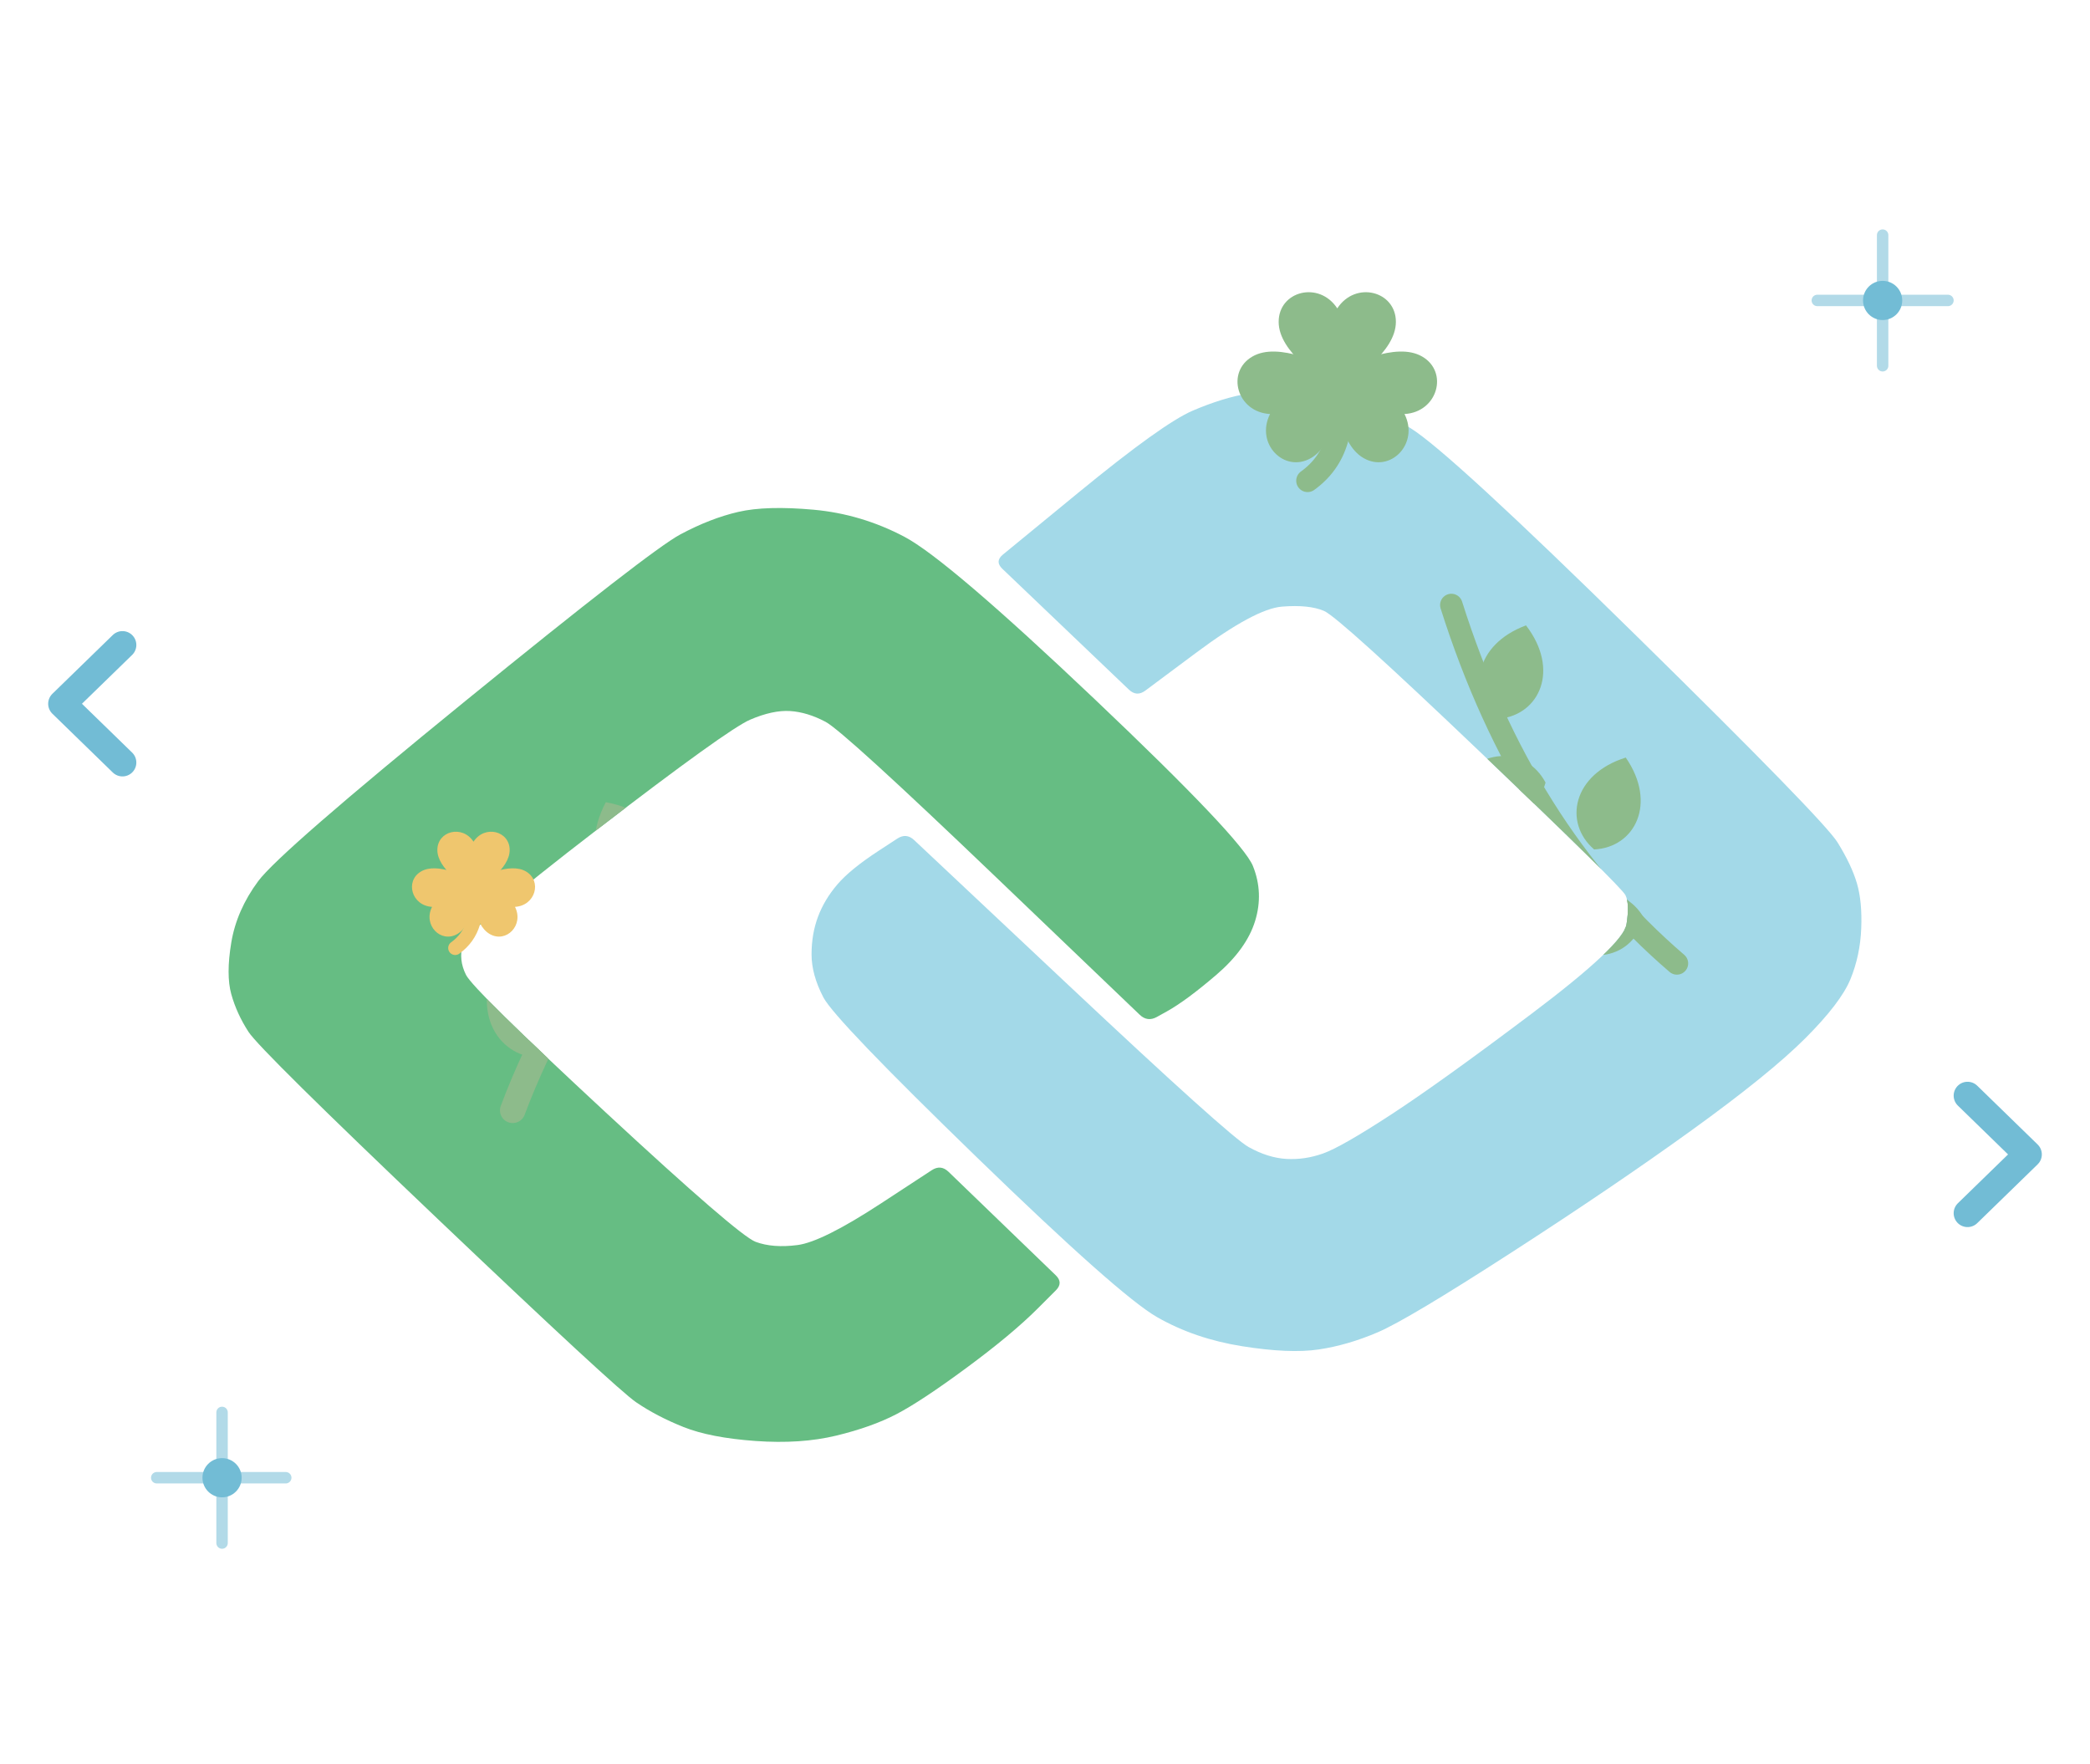
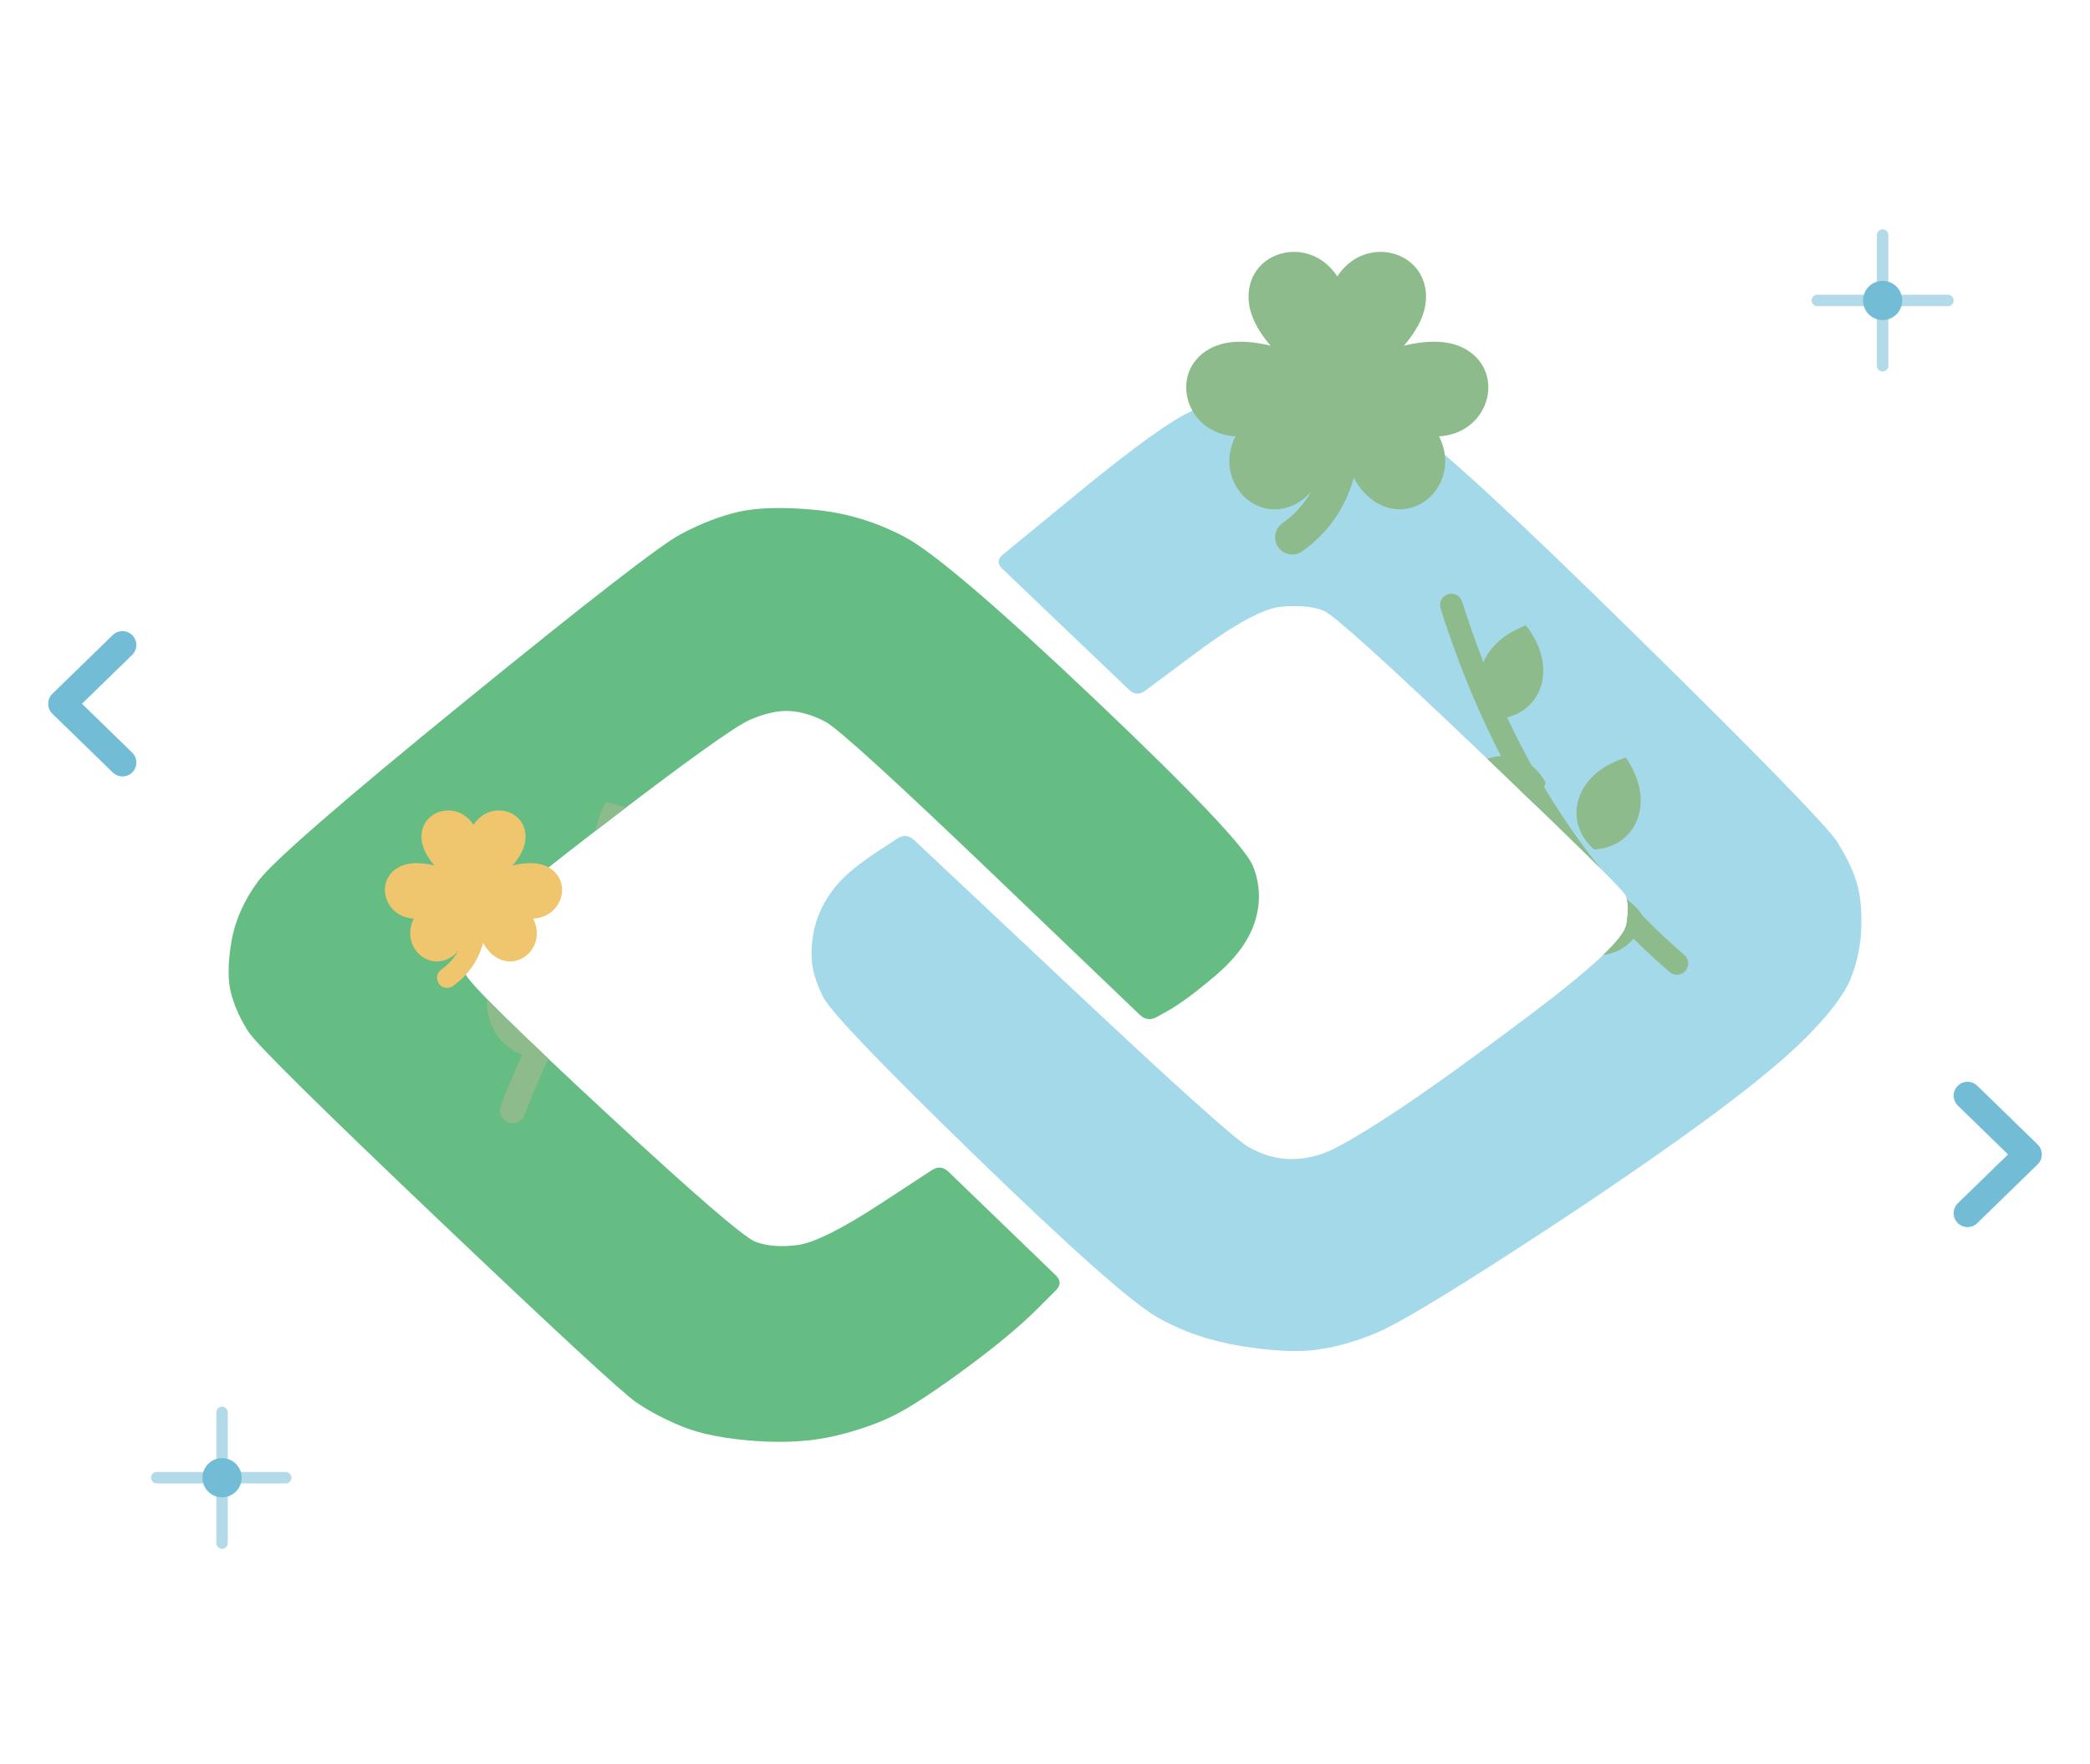
<svg xmlns="http://www.w3.org/2000/svg" width="1280" height="1080" viewBox="-140 -240 1280 1080" role="img" aria-labelledby="title desc">
  <defs>
    <clipPath id="left">
      <path d="M312.200 73.490 Q329.340 69.530 358.350 72.170 Q387.360 74.800 413.740 88.650 Q440.110 102.500 530.440 188.210 Q620.770 273.930 627.360 290.410 Q633.960 306.890 628.680 324.040 Q623.410 341.180 604.950 357.000 Q586.480 372.830 574.620 379.420 L568.510 382.810 Q562.750 386.010 557.990 381.450 L469.780 297.000 Q376.810 207.990 365.600 202.060 Q354.400 196.120 343.850 195.460 Q333.300 194.800 319.450 200.740 Q305.600 206.670 225.820 267.990 Q146.040 329.310 143.410 338.540 Q140.770 347.770 145.380 357.000 Q150.000 366.230 231.100 441.400 Q312.200 516.560 322.750 520.520 Q333.300 524.470 348.460 522.500 Q363.630 520.520 399.890 496.780 L430.640 476.660 Q436.150 473.050 440.900 477.620 L506.570 541.000 Q511.320 545.570 506.650 550.240 L495.490 561.400 Q479.670 577.220 451.980 597.660 Q424.290 618.100 409.120 626.010 Q393.960 633.930 372.200 639.200 Q350.440 644.470 322.750 642.500 Q295.060 640.520 278.570 633.930 Q262.090 627.330 249.560 618.760 Q237.030 610.190 128.240 506.670 Q19.450 403.160 12.200 391.950 Q4.950 380.740 1.650 368.870 Q-1.650 357.000 1.650 337.220 Q4.950 317.440 18.130 299.640 Q31.320 281.840 144.730 189.530 Q258.130 97.220 276.590 87.330 Q295.060 77.440 312.200 73.490 Z" />
    </clipPath>
    <clipPath id="right">
      <path d="M624.730 0.960 Q640.550 -1.680 670.220 2.940 Q699.890 7.550 723.630 22.060 Q747.360 36.560 862.090 149.310 Q976.810 262.060 985.380 275.900 Q993.960 289.750 997.250 300.960 Q1000.550 312.170 999.890 328.650 Q999.230 345.130 993.300 359.640 Q987.360 374.150 965.600 395.900 Q943.850 417.660 896.370 451.950 Q848.900 486.230 785.600 527.110 Q722.310 567.990 703.850 575.900 Q685.380 583.820 667.580 586.450 Q649.780 589.090 620.770 584.470 Q591.760 579.860 568.680 566.670 Q545.600 553.490 458.570 469.090 Q371.540 384.690 364.290 370.850 Q357.030 357.000 357.030 344.470 Q357.030 331.950 360.990 321.400 Q364.950 310.850 372.860 301.620 Q380.770 292.390 397.910 281.180 L409.540 273.580 Q415.060 269.970 419.860 274.480 L513.960 362.940 Q612.860 455.900 624.730 462.500 Q636.590 469.090 647.800 469.750 Q659.010 470.410 670.220 466.450 Q681.430 462.500 711.760 442.720 Q742.090 422.940 798.130 380.740 Q854.180 338.540 856.150 326.010 Q858.130 313.490 855.490 308.210 Q852.860 302.940 766.480 220.520 Q680.110 138.100 670.880 134.140 Q661.650 130.190 645.170 131.510 Q628.680 132.830 592.420 159.860 L561.440 182.950 Q556.150 186.890 551.380 182.340 L473.890 108.360 Q469.120 103.820 474.220 99.640 L520.550 61.620 Q571.980 19.420 590.440 11.510 Q608.900 3.600 624.730 0.960 Z" />
    </clipPath>
    <clipPath id="both">
      <path d="M312.200 73.490 Q329.340 69.530 358.350 72.170 Q387.360 74.800 413.740 88.650 Q440.110 102.500 530.440 188.210 Q620.770 273.930 627.360 290.410 Q633.960 306.890 628.680 324.040 Q623.410 341.180 604.950 357.000 Q586.480 372.830 574.620 379.420 L568.510 382.810 Q562.750 386.010 557.990 381.450 L469.780 297.000 Q376.810 207.990 365.600 202.060 Q354.400 196.120 343.850 195.460 Q333.300 194.800 319.450 200.740 Q305.600 206.670 225.820 267.990 Q146.040 329.310 143.410 338.540 Q140.770 347.770 145.380 357.000 Q150.000 366.230 231.100 441.400 Q312.200 516.560 322.750 520.520 Q333.300 524.470 348.460 522.500 Q363.630 520.520 399.890 496.780 L430.640 476.660 Q436.150 473.050 440.900 477.620 L506.570 541.000 Q511.320 545.570 506.650 550.240 L495.490 561.400 Q479.670 577.220 451.980 597.660 Q424.290 618.100 409.120 626.010 Q393.960 633.930 372.200 639.200 Q350.440 644.470 322.750 642.500 Q295.060 640.520 278.570 633.930 Q262.090 627.330 249.560 618.760 Q237.030 610.190 128.240 506.670 Q19.450 403.160 12.200 391.950 Q4.950 380.740 1.650 368.870 Q-1.650 357.000 1.650 337.220 Q4.950 317.440 18.130 299.640 Q31.320 281.840 144.730 189.530 Q258.130 97.220 276.590 87.330 Q295.060 77.440 312.200 73.490 Z M624.730 0.960 Q640.550 -1.680 670.220 2.940 Q699.890 7.550 723.630 22.060 Q747.360 36.560 862.090 149.310 Q976.810 262.060 985.380 275.900 Q993.960 289.750 997.250 300.960 Q1000.550 312.170 999.890 328.650 Q999.230 345.130 993.300 359.640 Q987.360 374.150 965.600 395.900 Q943.850 417.660 896.370 451.950 Q848.900 486.230 785.600 527.110 Q722.310 567.990 703.850 575.900 Q685.380 583.820 667.580 586.450 Q649.780 589.090 620.770 584.470 Q591.760 579.860 568.680 566.670 Q545.600 553.490 458.570 469.090 Q371.540 384.690 364.290 370.850 Q357.030 357.000 357.030 344.470 Q357.030 331.950 360.990 321.400 Q364.950 310.850 372.860 301.620 Q380.770 292.390 397.910 281.180 L409.540 273.580 Q415.060 269.970 419.860 274.480 L513.960 362.940 Q612.860 455.900 624.730 462.500 Q636.590 469.090 647.800 469.750 Q659.010 470.410 670.220 466.450 Q681.430 462.500 711.760 442.720 Q742.090 422.940 798.130 380.740 Q854.180 338.540 856.150 326.010 Q858.130 313.490 855.490 308.210 Q852.860 302.940 766.480 220.520 Q680.110 138.100 670.880 134.140 Q661.650 130.190 645.170 131.510 Q628.680 132.830 592.420 159.860 L561.440 182.950 Q556.150 186.890 551.380 182.340 L473.890 108.360 Q469.120 103.820 474.220 99.640 L520.550 61.620 Q571.980 19.420 590.440 11.510 Q608.900 3.600 624.730 0.960 Z" />
    </clipPath>
  </defs>
  <g id="supporting-art" />
  <g id="native-links">
    <path d="M312.200 73.490 Q329.340 69.530 358.350 72.170 Q387.360 74.800 413.740 88.650 Q440.110 102.500 530.440 188.210 Q620.770 273.930 627.360 290.410 Q633.960 306.890 628.680 324.040 Q623.410 341.180 604.950 357.000 Q586.480 372.830 574.620 379.420 L568.510 382.810 Q562.750 386.010 557.990 381.450 L469.780 297.000 Q376.810 207.990 365.600 202.060 Q354.400 196.120 343.850 195.460 Q333.300 194.800 319.450 200.740 Q305.600 206.670 225.820 267.990 Q146.040 329.310 143.410 338.540 Q140.770 347.770 145.380 357.000 Q150.000 366.230 231.100 441.400 Q312.200 516.560 322.750 520.520 Q333.300 524.470 348.460 522.500 Q363.630 520.520 399.890 496.780 L430.640 476.660 Q436.150 473.050 440.900 477.620 L506.570 541.000 Q511.320 545.570 506.650 550.240 L495.490 561.400 Q479.670 577.220 451.980 597.660 Q424.290 618.100 409.120 626.010 Q393.960 633.930 372.200 639.200 Q350.440 644.470 322.750 642.500 Q295.060 640.520 278.570 633.930 Q262.090 627.330 249.560 618.760 Q237.030 610.190 128.240 506.670 Q19.450 403.160 12.200 391.950 Q4.950 380.740 1.650 368.870 Q-1.650 357.000 1.650 337.220 Q4.950 317.440 18.130 299.640 Q31.320 281.840 144.730 189.530 Q258.130 97.220 276.590 87.330 Q295.060 77.440 312.200 73.490 Z" fill="#66BD83" id="left-link" />
    <path d="M624.730 0.960 Q640.550 -1.680 670.220 2.940 Q699.890 7.550 723.630 22.060 Q747.360 36.560 862.090 149.310 Q976.810 262.060 985.380 275.900 Q993.960 289.750 997.250 300.960 Q1000.550 312.170 999.890 328.650 Q999.230 345.130 993.300 359.640 Q987.360 374.150 965.600 395.900 Q943.850 417.660 896.370 451.950 Q848.900 486.230 785.600 527.110 Q722.310 567.990 703.850 575.900 Q685.380 583.820 667.580 586.450 Q649.780 589.090 620.770 584.470 Q591.760 579.860 568.680 566.670 Q545.600 553.490 458.570 469.090 Q371.540 384.690 364.290 370.850 Q357.030 357.000 357.030 344.470 Q357.030 331.950 360.990 321.400 Q364.950 310.850 372.860 301.620 Q380.770 292.390 397.910 281.180 L409.540 273.580 Q415.060 269.970 419.860 274.480 L513.960 362.940 Q612.860 455.900 624.730 462.500 Q636.590 469.090 647.800 469.750 Q659.010 470.410 670.220 466.450 Q681.430 462.500 711.760 442.720 Q742.090 422.940 798.130 380.740 Q854.180 338.540 856.150 326.010 Q858.130 313.490 855.490 308.210 Q852.860 302.940 766.480 220.520 Q680.110 138.100 670.880 134.140 Q661.650 130.190 645.170 131.510 Q628.680 132.830 592.420 159.860 L561.440 182.950 Q556.150 186.890 551.380 182.340 L473.890 108.360 Q469.120 103.820 474.220 99.640 L520.550 61.620 Q571.980 19.420 590.440 11.510 Q608.900 3.600 624.730 0.960 Z" fill="#A3D9E8" id="right-link" />
  </g>
  <g id="integrated-details">
    <g clip-path="url(#both)">
      <g transform="translate(174 440) rotate(34) scale(1.3)">
        <path d="M0 0 Q-25 -105 15 -225" fill="none" stroke="#8DBB8B" stroke-width="12" stroke-linecap="round" stroke-linejoin="round" />
        <g transform="translate(0 -30) rotate(-62) scale(0.45)">
          <path d="M0 0 C-45 -18 -53 -76 0 -115 C53 -76 45 -18 0 0Z" fill="#8DBB8B" />
        </g>
        <g transform="translate(0 -75) rotate(55) scale(0.45)">
          <path d="M0 0 C-45 -18 -53 -76 0 -115 C53 -76 45 -18 0 0Z" fill="#8DBB8B" />
        </g>
        <g transform="translate(0 -119) rotate(-60) scale(0.45)">
          <path d="M0 0 C-45 -18 -53 -76 0 -115 C53 -76 45 -18 0 0Z" fill="#8DBB8B" />
        </g>
        <g transform="translate(0 -161) rotate(52) scale(0.45)">
          <path d="M0 0 C-45 -18 -53 -76 0 -115 C53 -76 45 -18 0 0Z" fill="#8DBB8B" />
        </g>
      </g>
      <g transform="translate(887 350) rotate(-36) scale(1.15)">
        <path d="M0 0 Q-25 -105 15 -225" fill="none" stroke="#8DBB8B" stroke-width="12" stroke-linecap="round" stroke-linejoin="round" />
        <g transform="translate(0 -30) rotate(-62) scale(0.45)">
          <path d="M0 0 C-45 -18 -53 -76 0 -115 C53 -76 45 -18 0 0Z" fill="#8DBB8B" />
        </g>
        <g transform="translate(0 -75) rotate(55) scale(0.45)">
          <path d="M0 0 C-45 -18 -53 -76 0 -115 C53 -76 45 -18 0 0Z" fill="#8DBB8B" />
        </g>
        <g transform="translate(0 -119) rotate(-60) scale(0.45)">
          <path d="M0 0 C-45 -18 -53 -76 0 -115 C53 -76 45 -18 0 0Z" fill="#8DBB8B" />
        </g>
        <g transform="translate(0 -161) rotate(52) scale(0.45)">
          <path d="M0 0 C-45 -18 -53 -76 0 -115 C53 -76 45 -18 0 0Z" fill="#8DBB8B" />
        </g>
      </g>
    </g>
  </g>
  <g id="overhanging-details">
-     <g transform="translate(679 -13) rotate(0) scale(1.07)">
+     <g transform="translate(679 -13) rotate(0) scale(1.62)">
      <g transform="translate(0 -12) rotate(0) scale(0.55)">
        <path d="M0 46 C-16 30 -61 3 -61 -29 C-61 -61 -19 -72 0 -43 C19 -72 61 -61 61 -29 C61 3 16 30 0 46Z" fill="#8DBB8B" />
      </g>
      <g transform="translate(-18 13) rotate(-120) scale(0.55)">
        <path d="M0 46 C-16 30 -61 3 -61 -29 C-61 -61 -19 -72 0 -43 C19 -72 61 -61 61 -29 C61 3 16 30 0 46Z" fill="#8DBB8B" />
      </g>
      <g transform="translate(18 13) rotate(120) scale(0.55)">
        <path d="M0 46 C-16 30 -61 3 -61 -29 C-61 -61 -19 -72 0 -43 C19 -72 61 -61 61 -29 C61 3 16 30 0 46Z" fill="#8DBB8B" />
      </g>
      <path d="M0 5 Q8 45 -17 63" fill="none" stroke="#8DBB8B" stroke-width="13" stroke-linecap="round" stroke-linejoin="round" />
    </g>
-     <g transform="translate(150 299) rotate(0) scale(0.66)">
+     <g transform="translate(150 299) rotate(0) scale(0.95)">
      <g transform="translate(0 -12) rotate(0) scale(0.55)">
        <path d="M0 46 C-16 30 -61 3 -61 -29 C-61 -61 -19 -72 0 -43 C19 -72 61 -61 61 -29 C61 3 16 30 0 46Z" fill="#EFC66E" />
      </g>
      <g transform="translate(-18 13) rotate(-120) scale(0.55)">
        <path d="M0 46 C-16 30 -61 3 -61 -29 C-61 -61 -19 -72 0 -43 C19 -72 61 -61 61 -29 C61 3 16 30 0 46Z" fill="#EFC66E" />
      </g>
      <g transform="translate(18 13) rotate(120) scale(0.55)">
        <path d="M0 46 C-16 30 -61 3 -61 -29 C-61 -61 -19 -72 0 -43 C19 -72 61 -61 61 -29 C61 3 16 30 0 46Z" fill="#EFC66E" />
      </g>
      <path d="M0 5 Q8 45 -17 63" fill="none" stroke="#EFC66E" stroke-width="13" stroke-linecap="round" stroke-linejoin="round" />
    </g>
  </g>
  <g id="channel-dev-construction">
    <path d="M-65 155 L-102 191 L-65 227 M1065 431 L1102 467 L1065 503" fill="none" stroke="#72BCD5" stroke-width="17" stroke-linecap="round" stroke-linejoin="round" />
    <path d="M-44 665 L35 665 M-4 625 L-4 705 M973 -56 L1053 -56 M1013 -96 L1013 -16" fill="none" stroke="#72BCD5" stroke-width="7" stroke-linecap="round" stroke-linejoin="round" opacity=".55" />
    <circle cx="-4" cy="665" r="12" fill="#72BCD5" />
    <circle cx="1013" cy="-56" r="12" fill="#72BCD5" />
  </g>
</svg>
